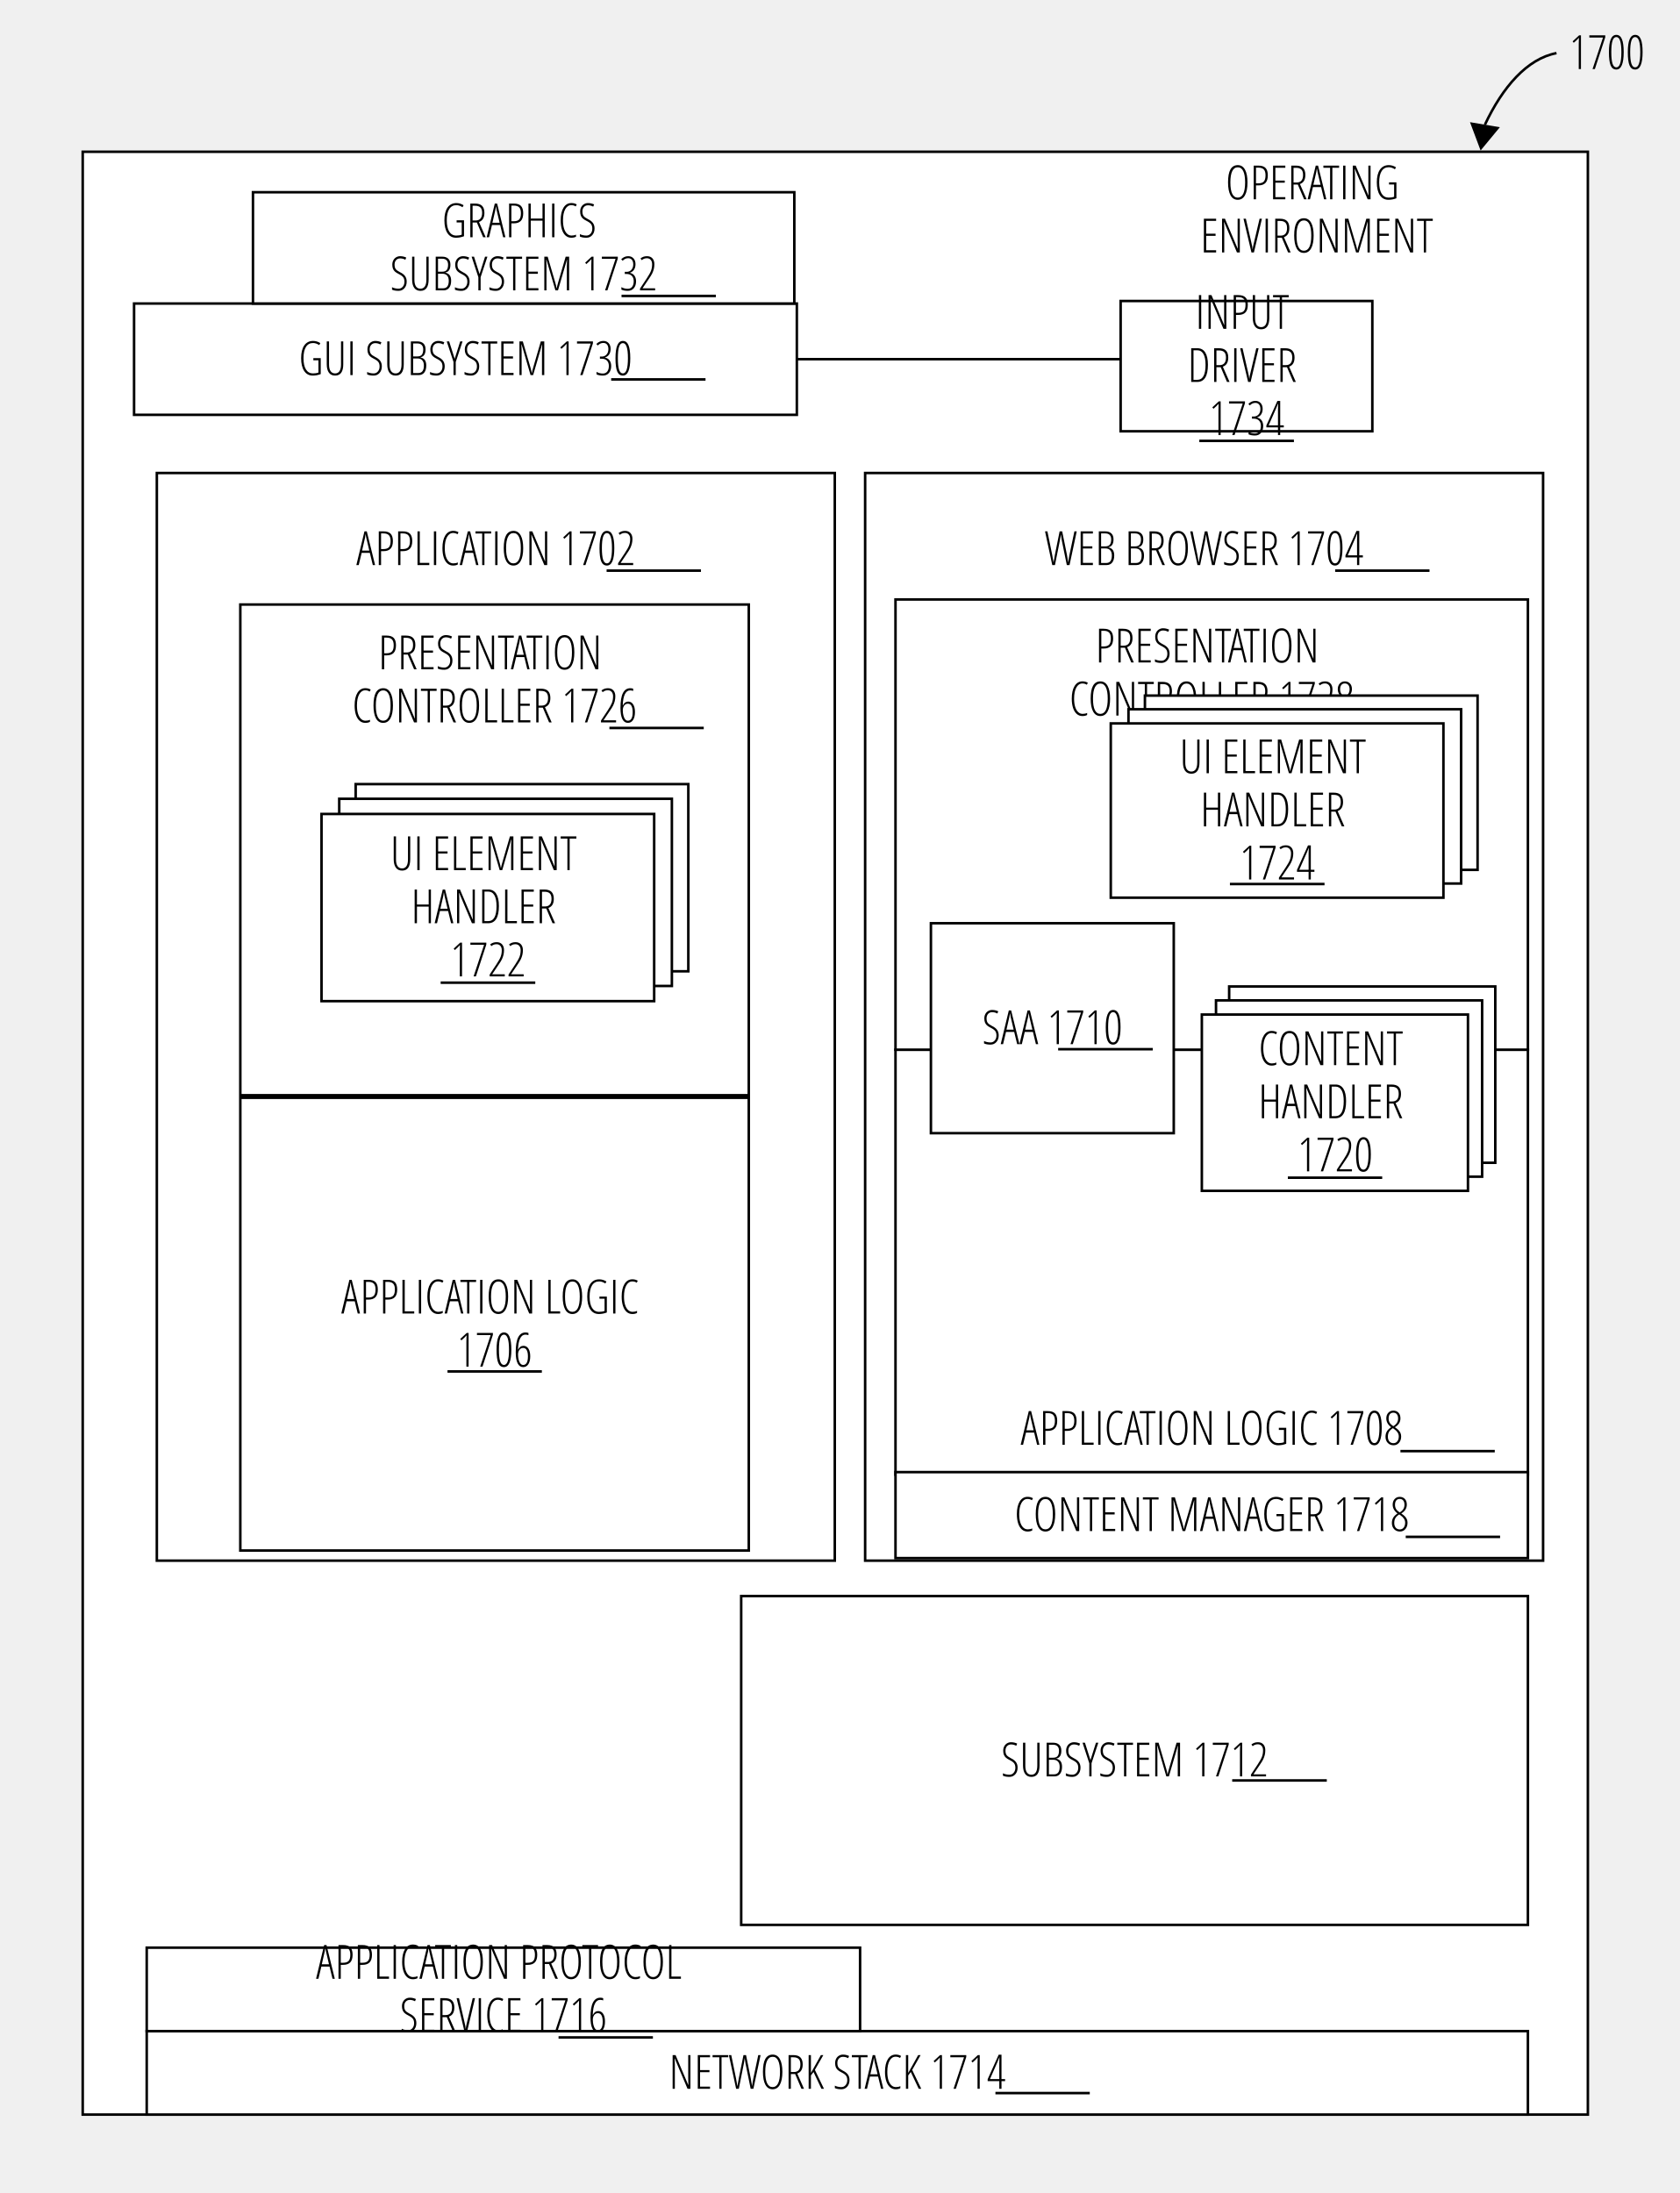
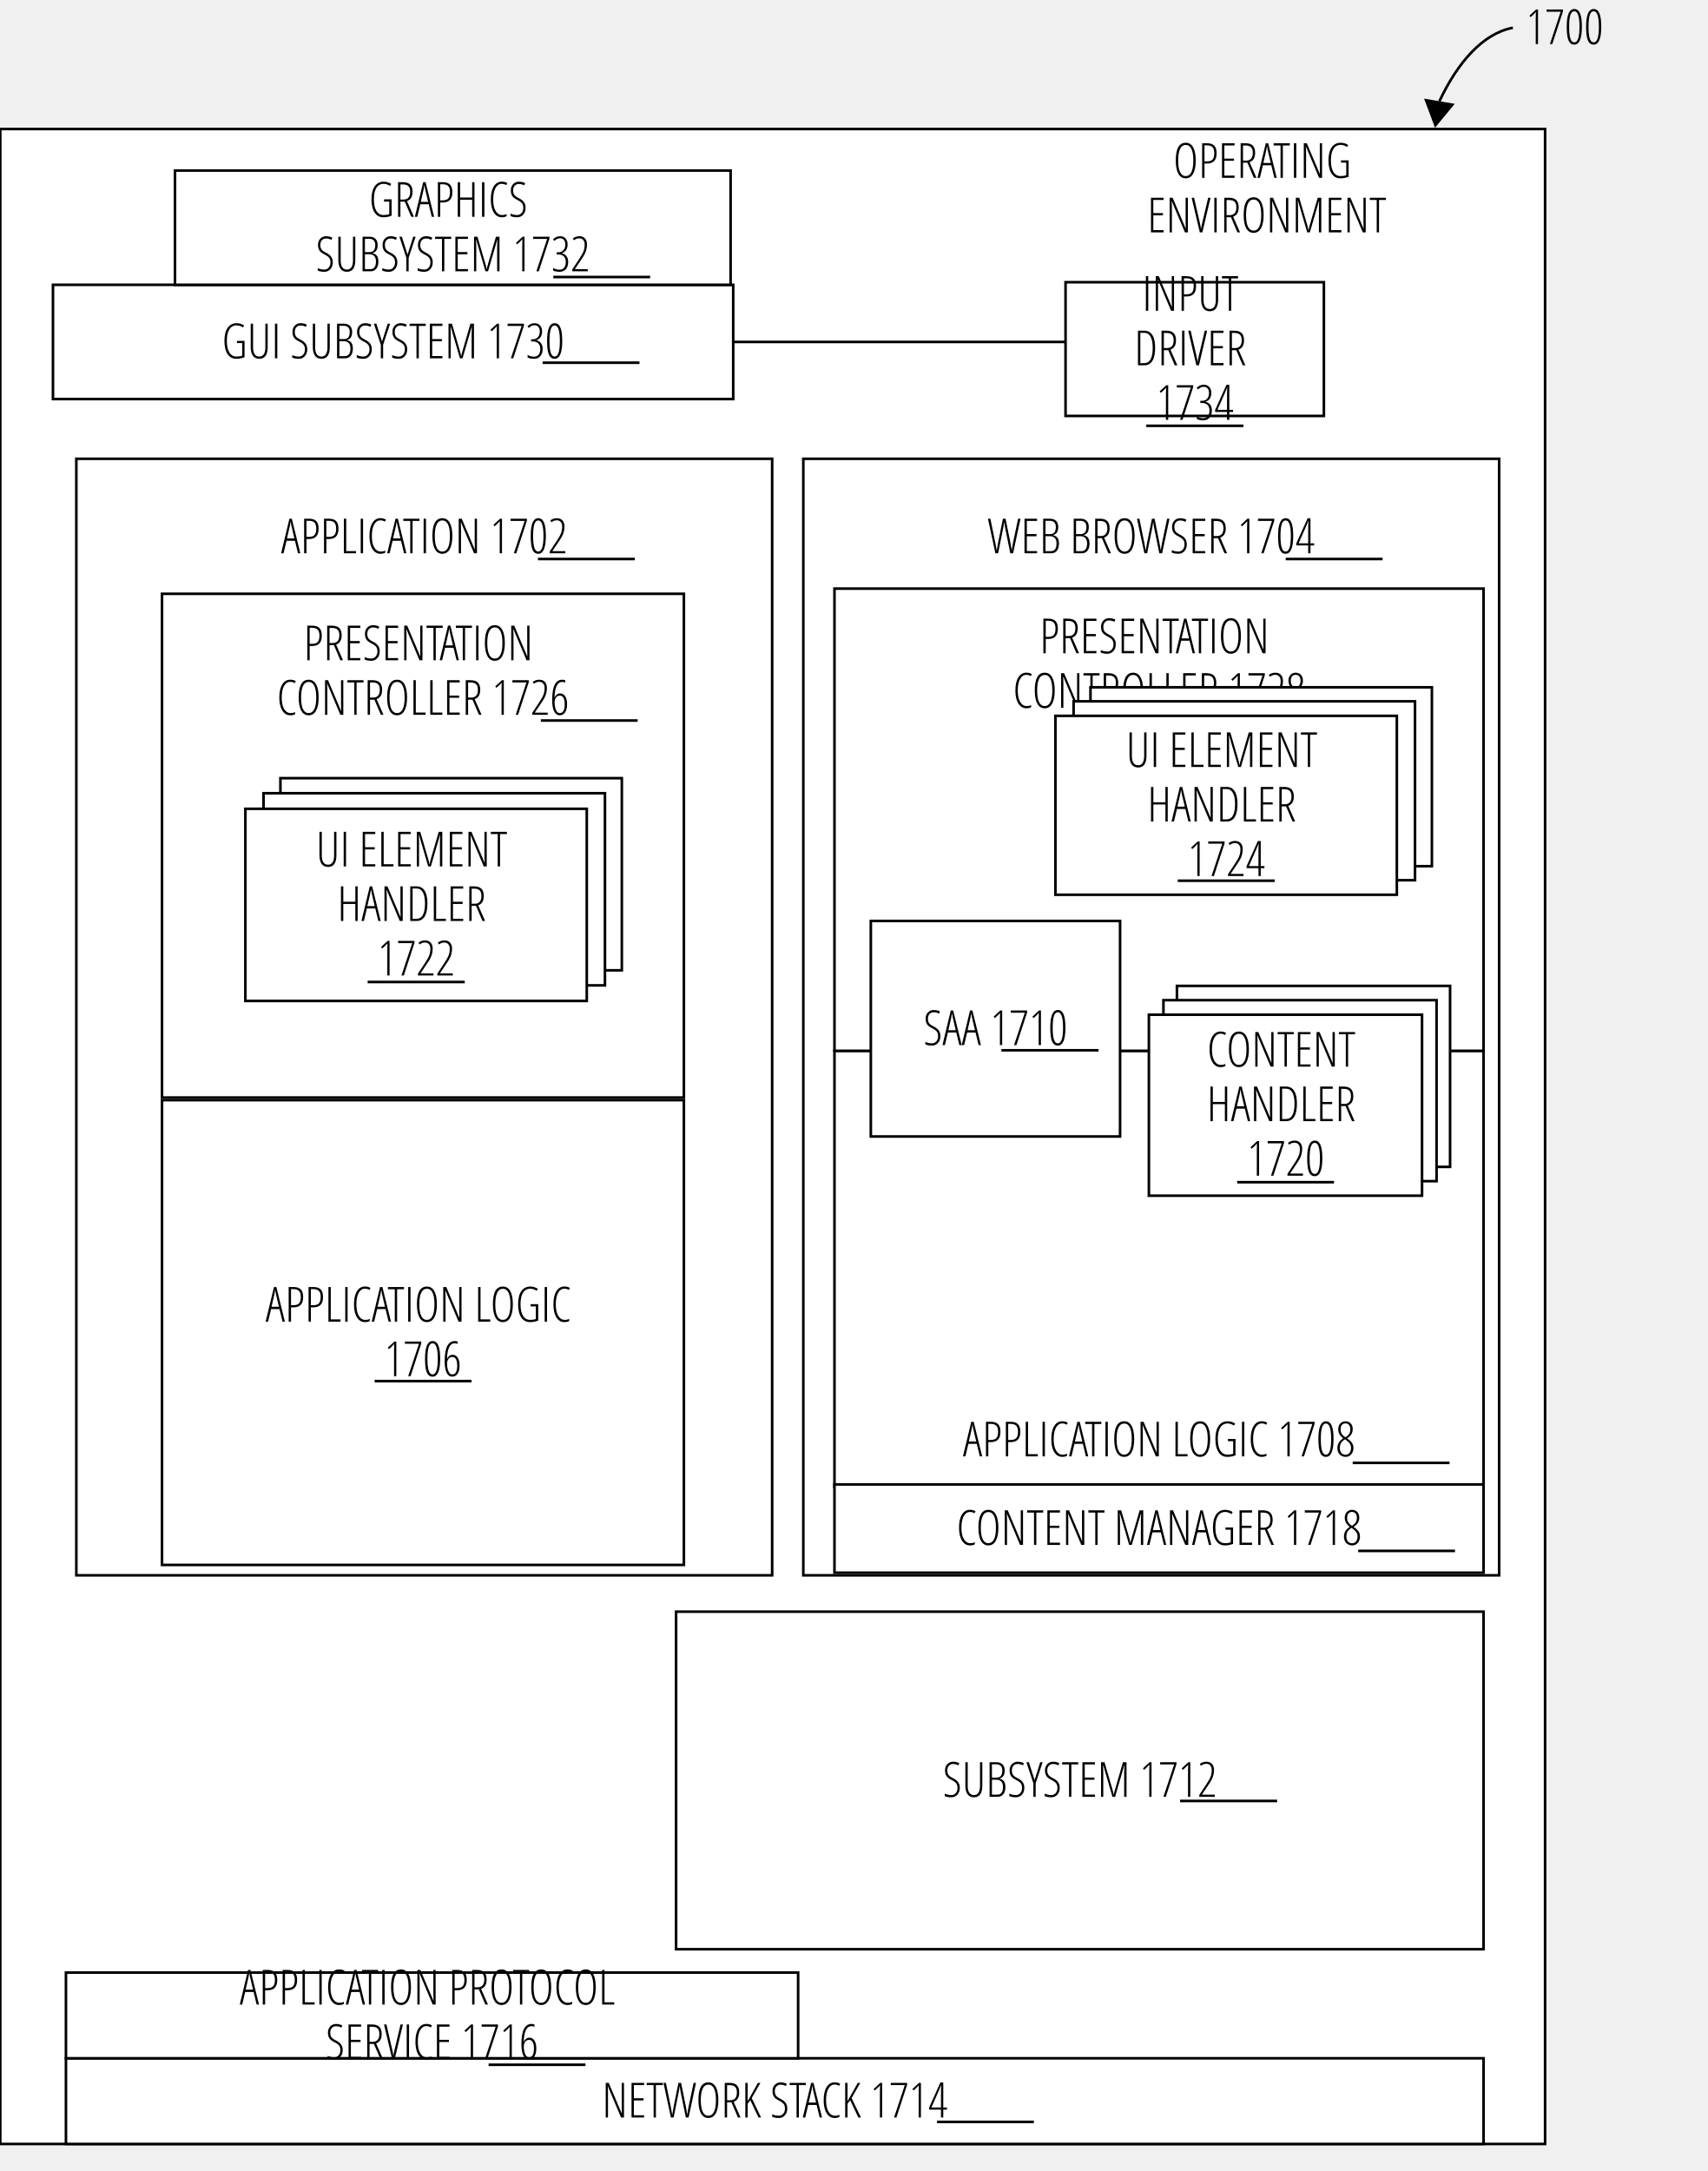
- <svg xmlns="http://www.w3.org/2000/svg" version="1.1" width="664" height="867">
+ <svg xmlns="http://www.w3.org/2000/svg" version="1.1" width="657.613" height="836.1" viewBox="32.6 10.312 657.613 836.1">
  <g>
    <g transform="translate(587,21)">
      <polygon fill="#000000" points="0,0 4.2,11.2 11.8,2" transform="translate(-5.9,27.3)" />
      <rect fill="none" width="1" height="1" transform="translate(33.3,-0.5)" />
      <g>
        <g>
          <rect x="0" y="0" width="28.3" height="28.3" opacity="0" />
          <path fill="none" stroke="#000000" stroke-width="1" d="M28.3,0C16.7,2.2,7,13.4,0,28.3" />
        </g>
      </g>
      <rect stroke="none" stroke-width="0" fill="#FFFFFF" x="0" y="0" width="0" height="0" />
      <path stroke="#000000" fill="none" />
      <text font-family="OpenSansCondensedLight" font-size="14pt" fill="black" transform="translate(0,0)" />
      <rect stroke-width="0" fill="none" width="1" height="1" transform="translate(33.3,-0.5)" />
      <text font-family="OpenSansCondensedLight" font-size="14pt" fill="black" text-decoration="none" transform="translate(33.3,-0.5)">
        <tspan x="0" y="6.8">1700</tspan>
      </text>
      <path stroke="#000000" fill="none" transform="translate(33.3,-0.5)" />
    </g>
    <g transform="translate(32.7,60)">
      <g>
        <g>
          <path d="M595,0H0v776h595V0L595,0z" stroke="#000000" stroke-dasharray="none" fill="#FFFFFF" />
          <rect x="26" y="35.4" width="543" height="705.2" fill="none" />
          <circle fill="none" cx="297.5" cy="0" r="0.1" />
          <circle fill="none" cx="444.9" cy="0" r="0.1" />
          <circle fill="none" cx="595" cy="195.7" r="0.1" />
          <circle fill="none" cx="595" cy="388" r="0.1" />
          <circle fill="none" cx="595" cy="580.3" r="0.1" />
          <circle fill="none" cx="444.9" cy="776" r="0.1" />
          <circle fill="none" cx="297.5" cy="776" r="0.1" />
          <circle fill="none" cx="150.1" cy="776" r="0.1" />
          <circle fill="none" cx="0" cy="580.3" r="0.1" />
          <circle fill="none" cx="0" cy="388" r="0.1" />
          <circle fill="none" cx="0" cy="195.7" r="0.1" />
          <circle fill="none" cx="150.1" cy="0" r="0.1" />
        </g>
      </g>
      <rect stroke="none" stroke-width="0" fill="#FFFFFF" x="0" y="0" width="0" height="0" transform="translate(594.9,387.9)" />
      <path stroke="#000000" fill="none" d="" />
      <text font-family="OpenSansCondensedLight" font-size="14pt" fill="black" transform="translate(594.9,387.9)" />
      <rect stroke-width="0" fill="none" width="543" height="705.2" transform="translate(26,35.4)" />
      <text font-family="OpenSansCondensedLight" font-size="14pt" fill="black" transform="translate(26,35.4)" text-anchor="middle">
        <tspan x="271.5" y="358.9"> </tspan>
      </text>
      <path stroke="#000000" fill="none" transform="translate(26,35.4)" d="M 0 0" />
    </g>
    <g transform="translate(424,69)">
      <g>
        <g>
          <path d="M193,0H0v28h193V0L193,0z" stroke="none" stroke-dasharray="none" fill="#FFFFFF" />
          <rect x="8.4" y="1.3" width="176.1" height="25.4" fill="none" />
          <circle fill="none" cx="96.5" cy="0" r="0.1" />
          <circle fill="none" cx="144.3" cy="0" r="0.1" />
          <circle fill="none" cx="193" cy="7.1" r="0.1" />
          <circle fill="none" cx="193" cy="14" r="0.1" />
          <circle fill="none" cx="193" cy="20.9" r="0.1" />
          <circle fill="none" cx="144.3" cy="28" r="0.1" />
          <circle fill="none" cx="96.5" cy="28" r="0.1" />
          <circle fill="none" cx="48.7" cy="28" r="0.1" />
          <circle fill="none" cx="0" cy="20.9" r="0.1" />
          <circle fill="none" cx="0" cy="14" r="0.1" />
          <circle fill="none" cx="0" cy="7.1" r="0.1" />
          <circle fill="none" cx="48.7" cy="0" r="0.1" />
        </g>
      </g>
      <rect stroke="none" stroke-width="0" fill="#FFFFFF" x="0" y="0" width="0" height="0" transform="translate(192.9,13.9)" />
      <path stroke="#000000" fill="none" d="" />
      <text font-family="OpenSansCondensedLight" font-size="14pt" fill="black" transform="translate(192.9,13.9)" />
      <rect stroke-width="0" fill="none" width="176.1" height="25.4" transform="translate(8.4,1.3)" />
      <text font-family="OpenSansCondensedLight" font-size="14pt" fill="black" transform="translate(8.4,1.3)" text-anchor="middle">
        <tspan x="88.1" y="8.5">OPERATING</tspan>
        <tspan x="88.1" y="29.5">ENVIRONMENT</tspan>
      </text>
      <path stroke="#000000" fill="none" transform="translate(8.4,1.3)" d="M 0 0" />
    </g>
    <g transform="translate(62,187)">
      <g>
        <g>
          <path d="M268,0H0v430h268V0L268,0z" stroke="#000000" stroke-dasharray="none" fill="#FFFFFF" />
          <rect x="11.7" y="19.6" width="244.6" height="390.8" fill="none" />
          <circle fill="none" cx="134" cy="0" r="0.1" />
          <circle fill="none" cx="200.4" cy="0" r="0.1" />
          <circle fill="none" cx="268" cy="108.4" r="0.1" />
          <circle fill="none" cx="268" cy="215" r="0.1" />
          <circle fill="none" cx="268" cy="321.6" r="0.1" />
          <circle fill="none" cx="200.4" cy="430" r="0.1" />
          <circle fill="none" cx="134" cy="430" r="0.1" />
          <circle fill="none" cx="67.6" cy="430" r="0.1" />
          <circle fill="none" cx="0" cy="321.6" r="0.1" />
          <circle fill="none" cx="0" cy="215" r="0.1" />
          <circle fill="none" cx="0" cy="108.4" r="0.1" />
          <circle fill="none" cx="67.6" cy="0" r="0.1" />
        </g>
      </g>
      <rect stroke="none" stroke-width="0" fill="#FFFFFF" x="0" y="0" width="0" height="0" transform="translate(267.9,214.9)" />
      <path stroke="#000000" fill="none" d="" />
      <text font-family="OpenSansCondensedLight" font-size="14pt" fill="black" transform="translate(267.9,214.9)" />
      <rect stroke-width="0" fill="none" width="244.6" height="390.8" transform="translate(11.7,19.6)" />
      <text font-family="OpenSansCondensedLight" font-size="14pt" fill="black" transform="translate(11.7,19.6)" text-anchor="middle">
        <tspan x="122.3" y="16.8">APPLICATION 1702</tspan>
      </text>
      <path stroke="#000000" fill="none" transform="translate(11.7,19.6)" d="M 166.1 19 203.4 19" />
    </g>
    <g transform="translate(342,187)">
      <g>
        <g>
          <path d="M268,0H0v430h268V0L268,0z" stroke="#000000" stroke-dasharray="none" fill="#FFFFFF" />
          <rect x="11.7" y="19.6" width="244.6" height="390.8" fill="none" />
          <circle fill="none" cx="134" cy="0" r="0.1" />
          <circle fill="none" cx="200.4" cy="0" r="0.1" />
          <circle fill="none" cx="268" cy="108.4" r="0.1" />
          <circle fill="none" cx="268" cy="215" r="0.1" />
          <circle fill="none" cx="268" cy="321.6" r="0.1" />
          <circle fill="none" cx="200.4" cy="430" r="0.1" />
          <circle fill="none" cx="134" cy="430" r="0.1" />
          <circle fill="none" cx="67.6" cy="430" r="0.1" />
          <circle fill="none" cx="0" cy="321.6" r="0.1" />
          <circle fill="none" cx="0" cy="215" r="0.1" />
          <circle fill="none" cx="0" cy="108.4" r="0.1" />
          <circle fill="none" cx="67.6" cy="0" r="0.1" />
        </g>
      </g>
      <rect stroke="none" stroke-width="0" fill="#FFFFFF" x="0" y="0" width="0" height="0" transform="translate(267.9,214.9)" />
      <path stroke="#000000" fill="none" d="" />
      <text font-family="OpenSansCondensedLight" font-size="14pt" fill="black" transform="translate(267.9,214.9)" />
      <rect stroke-width="0" fill="none" width="244.6" height="390.8" transform="translate(11.7,19.6)" />
      <text font-family="OpenSansCondensedLight" font-size="14pt" fill="black" transform="translate(11.7,19.6)" text-anchor="middle">
        <tspan x="122.3" y="16.8">WEB BROWSER 1704</tspan>
      </text>
      <path stroke="#000000" fill="none" transform="translate(11.7,19.6)" d="M 174.1 19 211.4 19" />
    </g>
    <g transform="translate(95,434)">
      <g>
        <g>
          <path d="M201,0H0v179h201V0L201,0z" stroke="#000000" stroke-dasharray="none" fill="#FFFFFF" />
          <rect x="8.8" y="8.2" width="183.4" height="162.7" fill="none" />
          <circle fill="none" cx="100.5" cy="0" r="0.1" />
          <circle fill="none" cx="150.3" cy="0" r="0.1" />
          <circle fill="none" cx="201" cy="45.1" r="0.1" />
          <circle fill="none" cx="201" cy="89.5" r="0.1" />
          <circle fill="none" cx="201" cy="133.9" r="0.1" />
          <circle fill="none" cx="150.3" cy="179" r="0.1" />
          <circle fill="none" cx="100.5" cy="179" r="0.1" />
          <circle fill="none" cx="50.7" cy="179" r="0.1" />
          <circle fill="none" cx="0" cy="133.9" r="0.1" />
          <circle fill="none" cx="0" cy="89.5" r="0.1" />
          <circle fill="none" cx="0" cy="45.1" r="0.1" />
          <circle fill="none" cx="50.7" cy="0" r="0.1" />
        </g>
      </g>
      <rect stroke="none" stroke-width="0" fill="#FFFFFF" x="0" y="0" width="0" height="0" transform="translate(200.9,89.4)" />
      <path stroke="#000000" fill="none" d="" />
      <text font-family="OpenSansCondensedLight" font-size="14pt" fill="black" transform="translate(200.9,89.4)" />
      <rect stroke-width="0" fill="none" width="183.4" height="162.7" transform="translate(8.8,8.2)" />
      <text font-family="OpenSansCondensedLight" font-size="14pt" fill="black" transform="translate(8.8,8.2)" text-anchor="middle">
        <tspan x="91.7" y="77.1">APPLICATION LOGIC</tspan>
        <tspan x="91.7" y="98.1">1706</tspan>
      </text>
      <path stroke="#000000" fill="none" transform="translate(8.8,8.2)" d="M 73.1 100 110.4 100" />
    </g>
    <g transform="translate(354,415)">
      <g>
        <g>
          <path d="M250,0H0v168h250V0L250,0z" stroke="#000000" stroke-dasharray="none" fill="#FFFFFF" />
          <rect x="10.9" y="7.7" width="228.1" height="152.7" fill="none" />
          <circle fill="none" cx="125" cy="0" r="0.1" />
          <circle fill="none" cx="187" cy="0" r="0.1" />
          <circle fill="none" cx="250" cy="42.4" r="0.1" />
          <circle fill="none" cx="250" cy="84" r="0.1" />
          <circle fill="none" cx="250" cy="125.6" r="0.1" />
          <circle fill="none" cx="187" cy="168" r="0.1" />
          <circle fill="none" cx="125" cy="168" r="0.1" />
          <circle fill="none" cx="63.1" cy="168" r="0.1" />
          <circle fill="none" cx="0" cy="125.6" r="0.1" />
          <circle fill="none" cx="0" cy="84" r="0.1" />
          <circle fill="none" cx="0" cy="42.4" r="0.1" />
          <circle fill="none" cx="63.1" cy="0" r="0.1" />
        </g>
      </g>
      <rect stroke="none" stroke-width="0" fill="#FFFFFF" x="0" y="0" width="0" height="0" transform="translate(249.9,83.9)" />
      <path stroke="#000000" fill="none" d="" />
      <text font-family="OpenSansCondensedLight" font-size="14pt" fill="black" transform="translate(249.9,83.9)" />
      <rect stroke-width="0" fill="none" width="228.1" height="152.7" transform="translate(10.9,7.7)" />
      <text font-family="OpenSansCondensedLight" font-size="14pt" fill="black" transform="translate(10.9,7.7)" text-anchor="middle">
        <tspan x="114.1" y="148.5">APPLICATION LOGIC 1708</tspan>
      </text>
      <path stroke="#000000" fill="none" transform="translate(10.9,7.7)" d="M 188.7 151 226 151" />
    </g>
    <g transform="translate(95,239)">
      <g>
        <g>
          <path d="M201,0H0v194h201V0L201,0z" stroke="#000000" stroke-dasharray="none" fill="#FFFFFF" />
          <rect x="8.8" y="8.8" width="183.4" height="176.3" fill="none" />
          <circle fill="none" cx="100.5" cy="0" r="0.1" />
          <circle fill="none" cx="150.3" cy="0" r="0.1" />
          <circle fill="none" cx="201" cy="48.9" r="0.1" />
          <circle fill="none" cx="201" cy="97" r="0.1" />
          <circle fill="none" cx="201" cy="145.1" r="0.1" />
          <circle fill="none" cx="150.3" cy="194" r="0.1" />
          <circle fill="none" cx="100.5" cy="194" r="0.1" />
          <circle fill="none" cx="50.7" cy="194" r="0.1" />
          <circle fill="none" cx="0" cy="145.1" r="0.1" />
          <circle fill="none" cx="0" cy="97" r="0.1" />
          <circle fill="none" cx="0" cy="48.9" r="0.1" />
          <circle fill="none" cx="50.7" cy="0" r="0.1" />
        </g>
      </g>
      <rect stroke="none" stroke-width="0" fill="#FFFFFF" x="0" y="0" width="0" height="0" transform="translate(200.9,96.9)" />
      <path stroke="#000000" fill="none" d="" />
      <text font-family="OpenSansCondensedLight" font-size="14pt" fill="black" transform="translate(200.9,96.9)" />
      <rect stroke-width="0" fill="none" width="183.4" height="176.3" transform="translate(8.8,8.8)" />
      <text font-family="OpenSansCondensedLight" font-size="14pt" fill="black" transform="translate(8.8,8.8)" text-anchor="middle">
        <tspan x="91.7" y="16.8">PRESENTATION</tspan>
        <tspan x="91.7" y="37.8">CONTROLLER 1726</tspan>
      </text>
      <path stroke="#000000" fill="none" transform="translate(8.8,8.8)" d="M 137.1 40 174.4 40" />
    </g>
    <g transform="translate(354,237)">
      <g>
        <g>
          <path d="M250,0H0v178h250V0L250,0z" stroke="#000000" stroke-dasharray="none" fill="#FFFFFF" />
          <rect x="10.9" y="8.1" width="228.1" height="161.8" fill="none" />
          <circle fill="none" cx="125" cy="0" r="0.1" />
          <circle fill="none" cx="187" cy="0" r="0.1" />
          <circle fill="none" cx="250" cy="44.9" r="0.1" />
          <circle fill="none" cx="250" cy="89" r="0.1" />
          <circle fill="none" cx="250" cy="133.1" r="0.1" />
          <circle fill="none" cx="187" cy="178" r="0.1" />
          <circle fill="none" cx="125" cy="178" r="0.1" />
          <circle fill="none" cx="63.1" cy="178" r="0.1" />
          <circle fill="none" cx="0" cy="133.1" r="0.1" />
          <circle fill="none" cx="0" cy="89" r="0.1" />
          <circle fill="none" cx="0" cy="44.9" r="0.1" />
          <circle fill="none" cx="63.1" cy="0" r="0.1" />
        </g>
      </g>
      <rect stroke="none" stroke-width="0" fill="#FFFFFF" x="0" y="0" width="0" height="0" transform="translate(249.9,88.9)" />
      <path stroke="#000000" fill="none" d="" />
      <text font-family="OpenSansCondensedLight" font-size="14pt" fill="black" transform="translate(249.9,88.9)" />
      <rect stroke-width="0" fill="none" width="228.1" height="161.8" transform="translate(10.9,8.1)" />
      <text font-family="OpenSansCondensedLight" font-size="14pt" fill="black" transform="translate(10.9,8.1)" text-anchor="middle">
        <tspan x="114.1" y="16.8">PRESENTATION</tspan>
        <tspan x="114.1" y="37.8">CONTROLLER 1728</tspan>
      </text>
      <path stroke="#000000" fill="none" transform="translate(10.9,8.1)" d="M 159.4 40 196.7 40" />
    </g>
    <g transform="translate(293,631)">
      <g>
        <g>
          <path d="M311,0H0v130h311V0L311,0z" stroke="#000000" stroke-dasharray="none" fill="#FFFFFF" />
          <rect x="13.6" y="5.9" width="283.8" height="118.1" fill="none" />
          <circle fill="none" cx="155.5" cy="0" r="0.1" />
          <circle fill="none" cx="232.6" cy="0" r="0.1" />
          <circle fill="none" cx="311" cy="32.8" r="0.1" />
          <circle fill="none" cx="311" cy="65" r="0.1" />
          <circle fill="none" cx="311" cy="97.2" r="0.1" />
          <circle fill="none" cx="232.6" cy="130" r="0.1" />
          <circle fill="none" cx="155.5" cy="130" r="0.1" />
          <circle fill="none" cx="78.5" cy="130" r="0.1" />
          <circle fill="none" cx="0" cy="97.2" r="0.1" />
          <circle fill="none" cx="0" cy="65" r="0.1" />
          <circle fill="none" cx="0" cy="32.8" r="0.1" />
          <circle fill="none" cx="78.5" cy="0" r="0.1" />
        </g>
      </g>
      <rect stroke="none" stroke-width="0" fill="#FFFFFF" x="0" y="0" width="0" height="0" transform="translate(310.9,64.9)" />
      <path stroke="#000000" fill="none" d="" />
      <text font-family="OpenSansCondensedLight" font-size="14pt" fill="black" transform="translate(310.9,64.9)" />
      <rect stroke-width="0" fill="none" width="283.8" height="118.1" transform="translate(13.6,5.9)" />
      <text font-family="OpenSansCondensedLight" font-size="14pt" fill="black" transform="translate(13.6,5.9)" text-anchor="middle">
        <tspan x="141.9" y="65.4">SUBSYSTEM 1712</tspan>
      </text>
      <path stroke="#000000" fill="none" transform="translate(13.6,5.9)" d="M 180.5 67 217.9 67" />
    </g>
    <g transform="translate(53,120)">
      <g>
        <g>
          <path d="M262,0H0v44h262V0L262,0z" stroke="#000000" stroke-dasharray="none" fill="#FFFFFF" />
          <rect x="11.5" y="2" width="239.1" height="40" fill="none" />
          <circle fill="none" cx="131" cy="0" r="0.1" />
          <circle fill="none" cx="195.9" cy="0" r="0.1" />
          <circle fill="none" cx="262" cy="11.1" r="0.1" />
          <circle fill="none" cx="262" cy="22" r="0.1" />
          <circle fill="none" cx="262" cy="32.9" r="0.1" />
          <circle fill="none" cx="195.9" cy="44" r="0.1" />
          <circle fill="none" cx="131" cy="44" r="0.1" />
          <circle fill="none" cx="66.1" cy="44" r="0.1" />
          <circle fill="none" cx="0" cy="32.9" r="0.1" />
          <circle fill="none" cx="0" cy="22" r="0.1" />
          <circle fill="none" cx="0" cy="11.1" r="0.1" />
          <circle fill="none" cx="66.1" cy="0" r="0.1" />
        </g>
      </g>
      <rect stroke="none" stroke-width="0" fill="#FFFFFF" x="0" y="0" width="0" height="0" transform="translate(261.9,21.9)" />
      <path stroke="#000000" fill="none" d="" />
      <text font-family="OpenSansCondensedLight" font-size="14pt" fill="black" transform="translate(261.9,21.9)" />
      <rect stroke-width="0" fill="none" width="239.1" height="40" transform="translate(11.5,2)" />
      <text font-family="OpenSansCondensedLight" font-size="14pt" fill="black" transform="translate(11.5,2)" text-anchor="middle">
        <tspan x="119.5" y="26.3">GUI SUBSYSTEM 1730</tspan>
      </text>
      <path stroke="#000000" fill="none" transform="translate(11.5,2)" d="M 177.1 28 214.4 28" />
    </g>
    <g transform="translate(368,365)">
      <g>
        <g>
          <path d="M96,0H0v83h96V0L96,0z" stroke="#000000" stroke-dasharray="none" fill="#FFFFFF" />
          <rect x="4.2" y="3.8" width="87.6" height="75.4" fill="none" />
          <circle fill="none" cx="48" cy="0" r="0.1" />
          <circle fill="none" cx="71.8" cy="0" r="0.1" />
          <circle fill="none" cx="96" cy="20.9" r="0.1" />
          <circle fill="none" cx="96" cy="41.5" r="0.1" />
          <circle fill="none" cx="96" cy="62.1" r="0.1" />
          <circle fill="none" cx="71.8" cy="83" r="0.1" />
          <circle fill="none" cx="48" cy="83" r="0.1" />
          <circle fill="none" cx="24.2" cy="83" r="0.1" />
          <circle fill="none" cx="0" cy="62.1" r="0.1" />
          <circle fill="none" cx="0" cy="41.5" r="0.1" />
          <circle fill="none" cx="0" cy="20.9" r="0.1" />
          <circle fill="none" cx="24.2" cy="0" r="0.1" />
        </g>
      </g>
      <rect stroke="none" stroke-width="0" fill="#FFFFFF" x="0" y="0" width="0" height="0" transform="translate(95.9,41.4)" />
      <path stroke="#000000" fill="none" d="" />
      <text font-family="OpenSansCondensedLight" font-size="14pt" fill="black" transform="translate(95.9,41.4)" />
      <rect stroke-width="0" fill="none" width="87.6" height="75.4" transform="translate(4.2,3.8)" />
      <text font-family="OpenSansCondensedLight" font-size="14pt" fill="black" transform="translate(4.2,3.8)" text-anchor="middle">
        <tspan x="43.8" y="44">SAA 1710</tspan>
      </text>
      <path stroke="#000000" fill="none" transform="translate(4.2,3.8)" d="M 46.1 46 83.5 46" />
    </g>
    <g transform="translate(58,803)">
      <g>
        <g>
          <path d="M546,0H0v33h546V0L546,0z" stroke="#000000" stroke-dasharray="none" fill="#FFFFFF" />
          <rect x="23.9" y="1.5" width="498.3" height="30" fill="none" />
          <circle fill="none" cx="273" cy="0" r="0.1" />
          <circle fill="none" cx="408.3" cy="0" r="0.1" />
          <circle fill="none" cx="546" cy="8.3" r="0.1" />
          <circle fill="none" cx="546" cy="16.5" r="0.1" />
          <circle fill="none" cx="546" cy="24.7" r="0.1" />
          <circle fill="none" cx="408.3" cy="33" r="0.1" />
          <circle fill="none" cx="273" cy="33" r="0.1" />
          <circle fill="none" cx="137.7" cy="33" r="0.1" />
          <circle fill="none" cx="0" cy="24.7" r="0.1" />
          <circle fill="none" cx="0" cy="16.5" r="0.1" />
          <circle fill="none" cx="0" cy="8.3" r="0.1" />
          <circle fill="none" cx="137.7" cy="0" r="0.1" />
        </g>
      </g>
      <rect stroke="none" stroke-width="0" fill="#FFFFFF" x="0" y="0" width="0" height="0" transform="translate(545.9,16.4)" />
      <path stroke="#000000" fill="none" d="" />
      <text font-family="OpenSansCondensedLight" font-size="14pt" fill="black" transform="translate(545.9,16.4)" />
      <rect stroke-width="0" fill="none" width="498.3" height="30" transform="translate(23.9,1.5)" />
      <text font-family="OpenSansCondensedLight" font-size="14pt" fill="black" transform="translate(23.9,1.5)" text-anchor="middle">
        <tspan x="249.1" y="21.3">NETWORK STACK 1714</tspan>
      </text>
      <path stroke="#000000" fill="none" transform="translate(23.9,1.5)" d="M 311.6 23 348.9 23" />
    </g>
    <g transform="translate(100,76)">
      <g>
        <g>
          <path d="M214,0H0v44h214V0L214,0z" stroke="#000000" stroke-dasharray="none" fill="#FFFFFF" />
          <rect x="9.4" y="2" width="195.3" height="40" fill="none" />
          <circle fill="none" cx="107" cy="0" r="0.1" />
          <circle fill="none" cx="160" cy="0" r="0.1" />
          <circle fill="none" cx="214" cy="11.1" r="0.1" />
          <circle fill="none" cx="214" cy="22" r="0.1" />
          <circle fill="none" cx="214" cy="32.9" r="0.1" />
          <circle fill="none" cx="160" cy="44" r="0.1" />
          <circle fill="none" cx="107" cy="44" r="0.1" />
          <circle fill="none" cx="54" cy="44" r="0.1" />
          <circle fill="none" cx="0" cy="32.9" r="0.1" />
          <circle fill="none" cx="0" cy="22" r="0.1" />
          <circle fill="none" cx="0" cy="11.1" r="0.1" />
          <circle fill="none" cx="54" cy="0" r="0.1" />
        </g>
      </g>
      <rect stroke="none" stroke-width="0" fill="#FFFFFF" x="0" y="0" width="0" height="0" transform="translate(213.9,21.9)" />
      <path stroke="#000000" fill="none" d="" />
      <text font-family="OpenSansCondensedLight" font-size="14pt" fill="black" transform="translate(213.9,21.9)" />
      <rect stroke-width="0" fill="none" width="195.3" height="40" transform="translate(9.4,2)" />
      <text font-family="OpenSansCondensedLight" font-size="14pt" fill="black" transform="translate(9.4,2)" text-anchor="middle">
        <tspan x="97.6" y="15.8">GRAPHICS</tspan>
        <tspan x="97.6" y="36.8">SUBSYSTEM 1732</tspan>
      </text>
      <path stroke="#000000" fill="none" transform="translate(9.4,2)" d="M 136.3 39 173.6 39" />
    </g>
    <g transform="translate(58,770)">
      <g>
        <g>
          <path d="M282,0H0v33h282V0L282,0z" stroke="#000000" stroke-dasharray="none" fill="#FFFFFF" />
          <rect x="12.3" y="1.5" width="257.4" height="30" fill="none" />
          <circle fill="none" cx="141" cy="0" r="0.1" />
          <circle fill="none" cx="210.9" cy="0" r="0.1" />
          <circle fill="none" cx="282" cy="8.3" r="0.1" />
          <circle fill="none" cx="282" cy="16.5" r="0.1" />
          <circle fill="none" cx="282" cy="24.7" r="0.1" />
          <circle fill="none" cx="210.9" cy="33" r="0.1" />
          <circle fill="none" cx="141" cy="33" r="0.1" />
          <circle fill="none" cx="71.1" cy="33" r="0.1" />
          <circle fill="none" cx="0" cy="24.7" r="0.1" />
          <circle fill="none" cx="0" cy="16.5" r="0.1" />
          <circle fill="none" cx="0" cy="8.3" r="0.1" />
          <circle fill="none" cx="71.1" cy="0" r="0.1" />
        </g>
      </g>
      <rect stroke="none" stroke-width="0" fill="#FFFFFF" x="0" y="0" width="0" height="0" transform="translate(281.9,16.4)" />
      <path stroke="#000000" fill="none" d="" />
      <text font-family="OpenSansCondensedLight" font-size="14pt" fill="black" transform="translate(281.9,16.4)" />
      <rect stroke-width="0" fill="none" width="257.4" height="30" transform="translate(12.3,1.5)" />
      <text font-family="OpenSansCondensedLight" font-size="14pt" fill="black" transform="translate(12.3,1.5)" text-anchor="middle">
        <tspan x="128.7" y="10.8">APPLICATION PROTOCOL</tspan>
        <tspan x="128.7" y="31.8">SERVICE 1716</tspan>
      </text>
      <path stroke="#000000" fill="none" transform="translate(12.3,1.5)" d="M 150.5 34 187.8 34" />
    </g>
    <g transform="translate(443,119)">
      <g>
        <g>
          <path d="M99.5,0H0v51.5h99.5V0L99.5,0z" stroke="#000000" stroke-dasharray="none" fill="#FFFFFF" />
          <rect x="4.4" y="2.3" width="90.8" height="46.8" fill="none" />
          <circle fill="none" cx="49.8" cy="0" r="0.1" />
          <circle fill="none" cx="74.4" cy="0" r="0.1" />
          <circle fill="none" cx="99.5" cy="13" r="0.1" />
          <circle fill="none" cx="99.5" cy="25.8" r="0.1" />
          <circle fill="none" cx="99.5" cy="38.5" r="0.1" />
          <circle fill="none" cx="74.4" cy="51.5" r="0.1" />
          <circle fill="none" cx="49.8" cy="51.5" r="0.1" />
          <circle fill="none" cx="25.1" cy="51.5" r="0.1" />
          <circle fill="none" cx="0" cy="38.5" r="0.1" />
          <circle fill="none" cx="0" cy="25.8" r="0.1" />
          <circle fill="none" cx="0" cy="13" r="0.1" />
          <circle fill="none" cx="25.1" cy="0" r="0.1" />
        </g>
      </g>
      <rect stroke="none" stroke-width="0" fill="#FFFFFF" x="0" y="0" width="0" height="0" transform="translate(99.4,25.7)" />
      <path stroke="#000000" fill="none" d="" />
      <text font-family="OpenSansCondensedLight" font-size="14pt" fill="black" transform="translate(99.4,25.7)" />
      <rect stroke-width="0" fill="none" width="90.8" height="46.8" transform="translate(4.4,2.3)" />
      <text font-family="OpenSansCondensedLight" font-size="14pt" fill="black" transform="translate(4.4,2.3)" text-anchor="middle">
        <tspan x="45.4" y="8.7">INPUT</tspan>
        <tspan x="45.4" y="29.7">DRIVER</tspan>
        <tspan x="45.4" y="50.7">1734</tspan>
      </text>
      <path stroke="#000000" fill="none" transform="translate(4.4,2.3)" d="M 26.7 53 64.1 53" />
    </g>
    <g transform="translate(354,582)">
      <g>
        <g>
          <path d="M250,0H0v34h250V0L250,0z" stroke="#000000" stroke-dasharray="none" fill="#FFFFFF" />
          <rect x="10.9" y="1.6" width="228.1" height="30.9" fill="none" />
          <circle fill="none" cx="125" cy="0" r="0.1" />
          <circle fill="none" cx="187" cy="0" r="0.1" />
          <circle fill="none" cx="250" cy="8.6" r="0.1" />
          <circle fill="none" cx="250" cy="17" r="0.1" />
          <circle fill="none" cx="250" cy="25.4" r="0.1" />
          <circle fill="none" cx="187" cy="34" r="0.1" />
          <circle fill="none" cx="125" cy="34" r="0.1" />
          <circle fill="none" cx="63.1" cy="34" r="0.1" />
          <circle fill="none" cx="0" cy="25.4" r="0.1" />
          <circle fill="none" cx="0" cy="17" r="0.1" />
          <circle fill="none" cx="0" cy="8.6" r="0.1" />
          <circle fill="none" cx="63.1" cy="0" r="0.1" />
        </g>
      </g>
      <rect stroke="none" stroke-width="0" fill="#FFFFFF" x="0" y="0" width="0" height="0" transform="translate(249.9,16.9)" />
      <path stroke="#000000" fill="none" d="" />
      <text font-family="OpenSansCondensedLight" font-size="14pt" fill="black" transform="translate(249.9,16.9)" />
      <rect stroke-width="0" fill="none" width="228.1" height="30.9" transform="translate(10.9,1.6)" />
      <text font-family="OpenSansCondensedLight" font-size="14pt" fill="black" transform="translate(10.9,1.6)" text-anchor="middle">
        <tspan x="114.1" y="21.7">CONTENT MANAGER 1718</tspan>
      </text>
      <path stroke="#000000" fill="none" transform="translate(10.9,1.6)" d="M 190.8 24 228.1 24" />
    </g>
    <g transform="translate(475,390)">
      <g>
        <g>
          <g fill="#FFFFFF">
            <path d="M110.9,75.2h-5.5c0.1,-0.1,-0,5.7,-0,5.7H0.1V11.1c0,0,5.7,-0.2,5.6,-0.1V5.5h5.2V0h105.2v69.7h-5.3" />
          </g>
          <g stroke="#000000" stroke-dasharray="none">
            <path fill="none" d="M10.9,5.5V0h105.2v69.7h-5.3" />
            <path fill="none" d="M5.7,11.1V5.5h105.2v69.7h-5.5" />
            <path fill="none" d="M0.1,11.1h105.2v69.7H0.1V11.1z" />
          </g>
          <rect x="3.5" y="14.6" fill="none" width="98.6" height="62.5" />
          <circle fill="none" cx="59.8" cy="0.1" r="0.1" />
          <circle fill="none" cx="95.4" cy="0.1" r="0.1" />
          <circle fill="none" cx="116.1" cy="6.5" r="0.1" />
          <circle fill="none" cx="116.1" cy="31.3" r="0.1" />
          <circle fill="none" cx="116.1" cy="65.2" r="0.1" />
          <circle fill="none" cx="91.3" cy="81" r="0.1" />
          <circle fill="none" cx="49.5" cy="80.8" r="0.1" />
          <circle fill="none" cx="12.6" cy="80.8" r="0.1" />
          <circle fill="none" cx="0.3" cy="70.6" r="0.1" />
          <circle fill="none" cx="0.3" cy="44.1" r="0.1" />
          <circle fill="none" cx="0.1" cy="22.9" r="0.1" />
          <circle fill="none" cx="24.7" cy="0.1" r="0.1" />
        </g>
      </g>
      <rect stroke="none" stroke-width="0" fill="#FFFFFF" x="0" y="0" width="0" height="0" transform="translate(116,31.2)" />
      <path stroke="#000000" fill="none" d="" />
      <text font-family="OpenSansCondensedLight" font-size="14pt" fill="black" transform="translate(116,31.2)" />
      <rect stroke-width="0" fill="none" width="98.6" height="62.5" transform="translate(3.5,14.6)" />
      <text font-family="OpenSansCondensedLight" font-size="14pt" fill="black" transform="translate(3.5,14.6)" text-anchor="middle">
        <tspan x="49.3" y="16.5">CONTENT</tspan>
        <tspan x="49.3" y="37.5">HANDLER</tspan>
        <tspan x="49.3" y="58.5">1720</tspan>
      </text>
      <path stroke="#000000" fill="none" transform="translate(3.5,14.6)" d="M 30.6 61 67.9 61" />
    </g>
    <g transform="translate(127,310)">
      <g>
        <g>
          <g fill="#FFFFFF">
            <path d="M138.6,79.8h-6.9c0.2,-0.2,-0,6,-0,6H0.1V11.8c0,0,7.1,-0.2,7,-0.1V5.8h6.5V0h131.5v74h-6.6" />
          </g>
          <g stroke="#000000" stroke-dasharray="none">
            <path fill="none" d="M13.6,5.8V0h131.5v74h-6.6" />
            <path fill="none" d="M7.1,11.8V5.8h131.5v74h-6.9" />
            <path fill="none" d="M0.1,11.8h131.5v74H0.1V11.8z" />
          </g>
          <rect x="4.3" y="15.5" fill="none" width="123.2" height="66.3" />
          <circle fill="none" cx="74.8" cy="0.1" r="0.1" />
          <circle fill="none" cx="119.2" cy="0.1" r="0.1" />
          <circle fill="none" cx="145.1" cy="6.9" r="0.1" />
          <circle fill="none" cx="145.1" cy="33.2" r="0.1" />
          <circle fill="none" cx="145.1" cy="69.2" r="0.1" />
          <circle fill="none" cx="114.1" cy="86" r="0.1" />
          <circle fill="none" cx="61.8" cy="85.8" r="0.1" />
          <circle fill="none" cx="15.8" cy="85.8" r="0.1" />
          <circle fill="none" cx="0.3" cy="74.9" r="0.1" />
          <circle fill="none" cx="0.3" cy="46.8" r="0.1" />
          <circle fill="none" cx="0.1" cy="24.3" r="0.1" />
          <circle fill="none" cx="30.9" cy="0.1" r="0.1" />
        </g>
      </g>
      <rect stroke="none" stroke-width="0" fill="#FFFFFF" x="0" y="0" width="0" height="0" transform="translate(145,33.1)" />
      <path stroke="#000000" fill="none" d="" />
      <text font-family="OpenSansCondensedLight" font-size="14pt" fill="black" transform="translate(145,33.1)" />
      <rect stroke-width="0" fill="none" width="123.2" height="66.3" transform="translate(4.3,15.5)" />
      <text font-family="OpenSansCondensedLight" font-size="14pt" fill="black" transform="translate(4.3,15.5)" text-anchor="middle">
        <tspan x="61.6" y="18.5">UI ELEMENT</tspan>
        <tspan x="61.6" y="39.5">HANDLER</tspan>
        <tspan x="61.6" y="60.5">1722</tspan>
      </text>
      <path stroke="#000000" fill="none" transform="translate(4.3,15.5)" d="M 42.9 63 80.3 63" />
    </g>
    <g transform="translate(439,275)">
      <g>
        <g>
          <g fill="#FFFFFF">
            <path d="M138.6,74.3h-6.9c0.2,-0.1,-0,5.6,-0,5.6H0.1V11c0,0,7.1,-0.2,7,-0.1V5.4h6.5V0h131.5v68.9h-6.6" />
          </g>
          <g stroke="#000000" stroke-dasharray="none">
            <path fill="none" d="M13.6,5.4V0h131.5v68.9h-6.6" />
            <path fill="none" d="M7.1,10.9V5.4h131.5v68.9h-6.9" />
            <path fill="none" d="M0.1,11h131.5v68.9H0.1V11z" />
          </g>
          <rect x="4.3" y="14.5" fill="none" width="123.2" height="61.7" />
          <circle fill="none" cx="74.8" cy="0.1" r="0.1" />
          <circle fill="none" cx="119.2" cy="0.1" r="0.1" />
          <circle fill="none" cx="145.1" cy="6.5" r="0.1" />
          <circle fill="none" cx="145.1" cy="30.9" r="0.1" />
          <circle fill="none" cx="145.1" cy="64.4" r="0.1" />
          <circle fill="none" cx="114.1" cy="80" r="0.1" />
          <circle fill="none" cx="61.8" cy="79.8" r="0.1" />
          <circle fill="none" cx="15.8" cy="79.8" r="0.1" />
          <circle fill="none" cx="0.3" cy="69.7" r="0.1" />
          <circle fill="none" cx="0.3" cy="43.6" r="0.1" />
          <circle fill="none" cx="0.1" cy="22.6" r="0.1" />
          <circle fill="none" cx="30.9" cy="0.1" r="0.1" />
        </g>
      </g>
      <rect stroke="none" stroke-width="0" fill="#FFFFFF" x="0" y="0" width="0" height="0" transform="translate(145,30.8)" />
      <path stroke="#000000" fill="none" d="" />
      <text font-family="OpenSansCondensedLight" font-size="14pt" fill="black" transform="translate(145,30.8)" />
      <rect stroke-width="0" fill="none" width="123.2" height="61.7" transform="translate(4.3,14.5)" />
      <text font-family="OpenSansCondensedLight" font-size="14pt" fill="black" transform="translate(4.3,14.5)" text-anchor="middle">
        <tspan x="61.6" y="16.2">UI ELEMENT</tspan>
        <tspan x="61.6" y="37.2">HANDLER</tspan>
        <tspan x="61.6" y="58.2">1724</tspan>
      </text>
      <path stroke="#000000" fill="none" transform="translate(4.3,14.5)" d="M 42.9 60 80.3 60" />
    </g>
    <g>
      <path stroke="black" stroke-dasharray="none" d="M 443 142 315 142" fill="none" />
      <path fill="black" stroke="black" d="" transform="translate(443,142) scale(1,1) rotate(-180)" />
      <path fill="black" stroke="black" d="" transform="translate(315,142) scale(1,1) rotate(0)" />
      <g>
        <g label-idx="0" cursor="move" transform="translate(379, 142)">
          <rect fill="white" rx="3" ry="3" x="0" y="0" width="0" height="0" />
          <text text-anchor="middle" font-size="14pt" font-family="OpenSansCondensedLight" y="0.8em" display="none" xml:space="preserve" transform="translate(0,0)" />
        </g>
      </g>
    </g>
  </g>
  <defs />
</svg>
